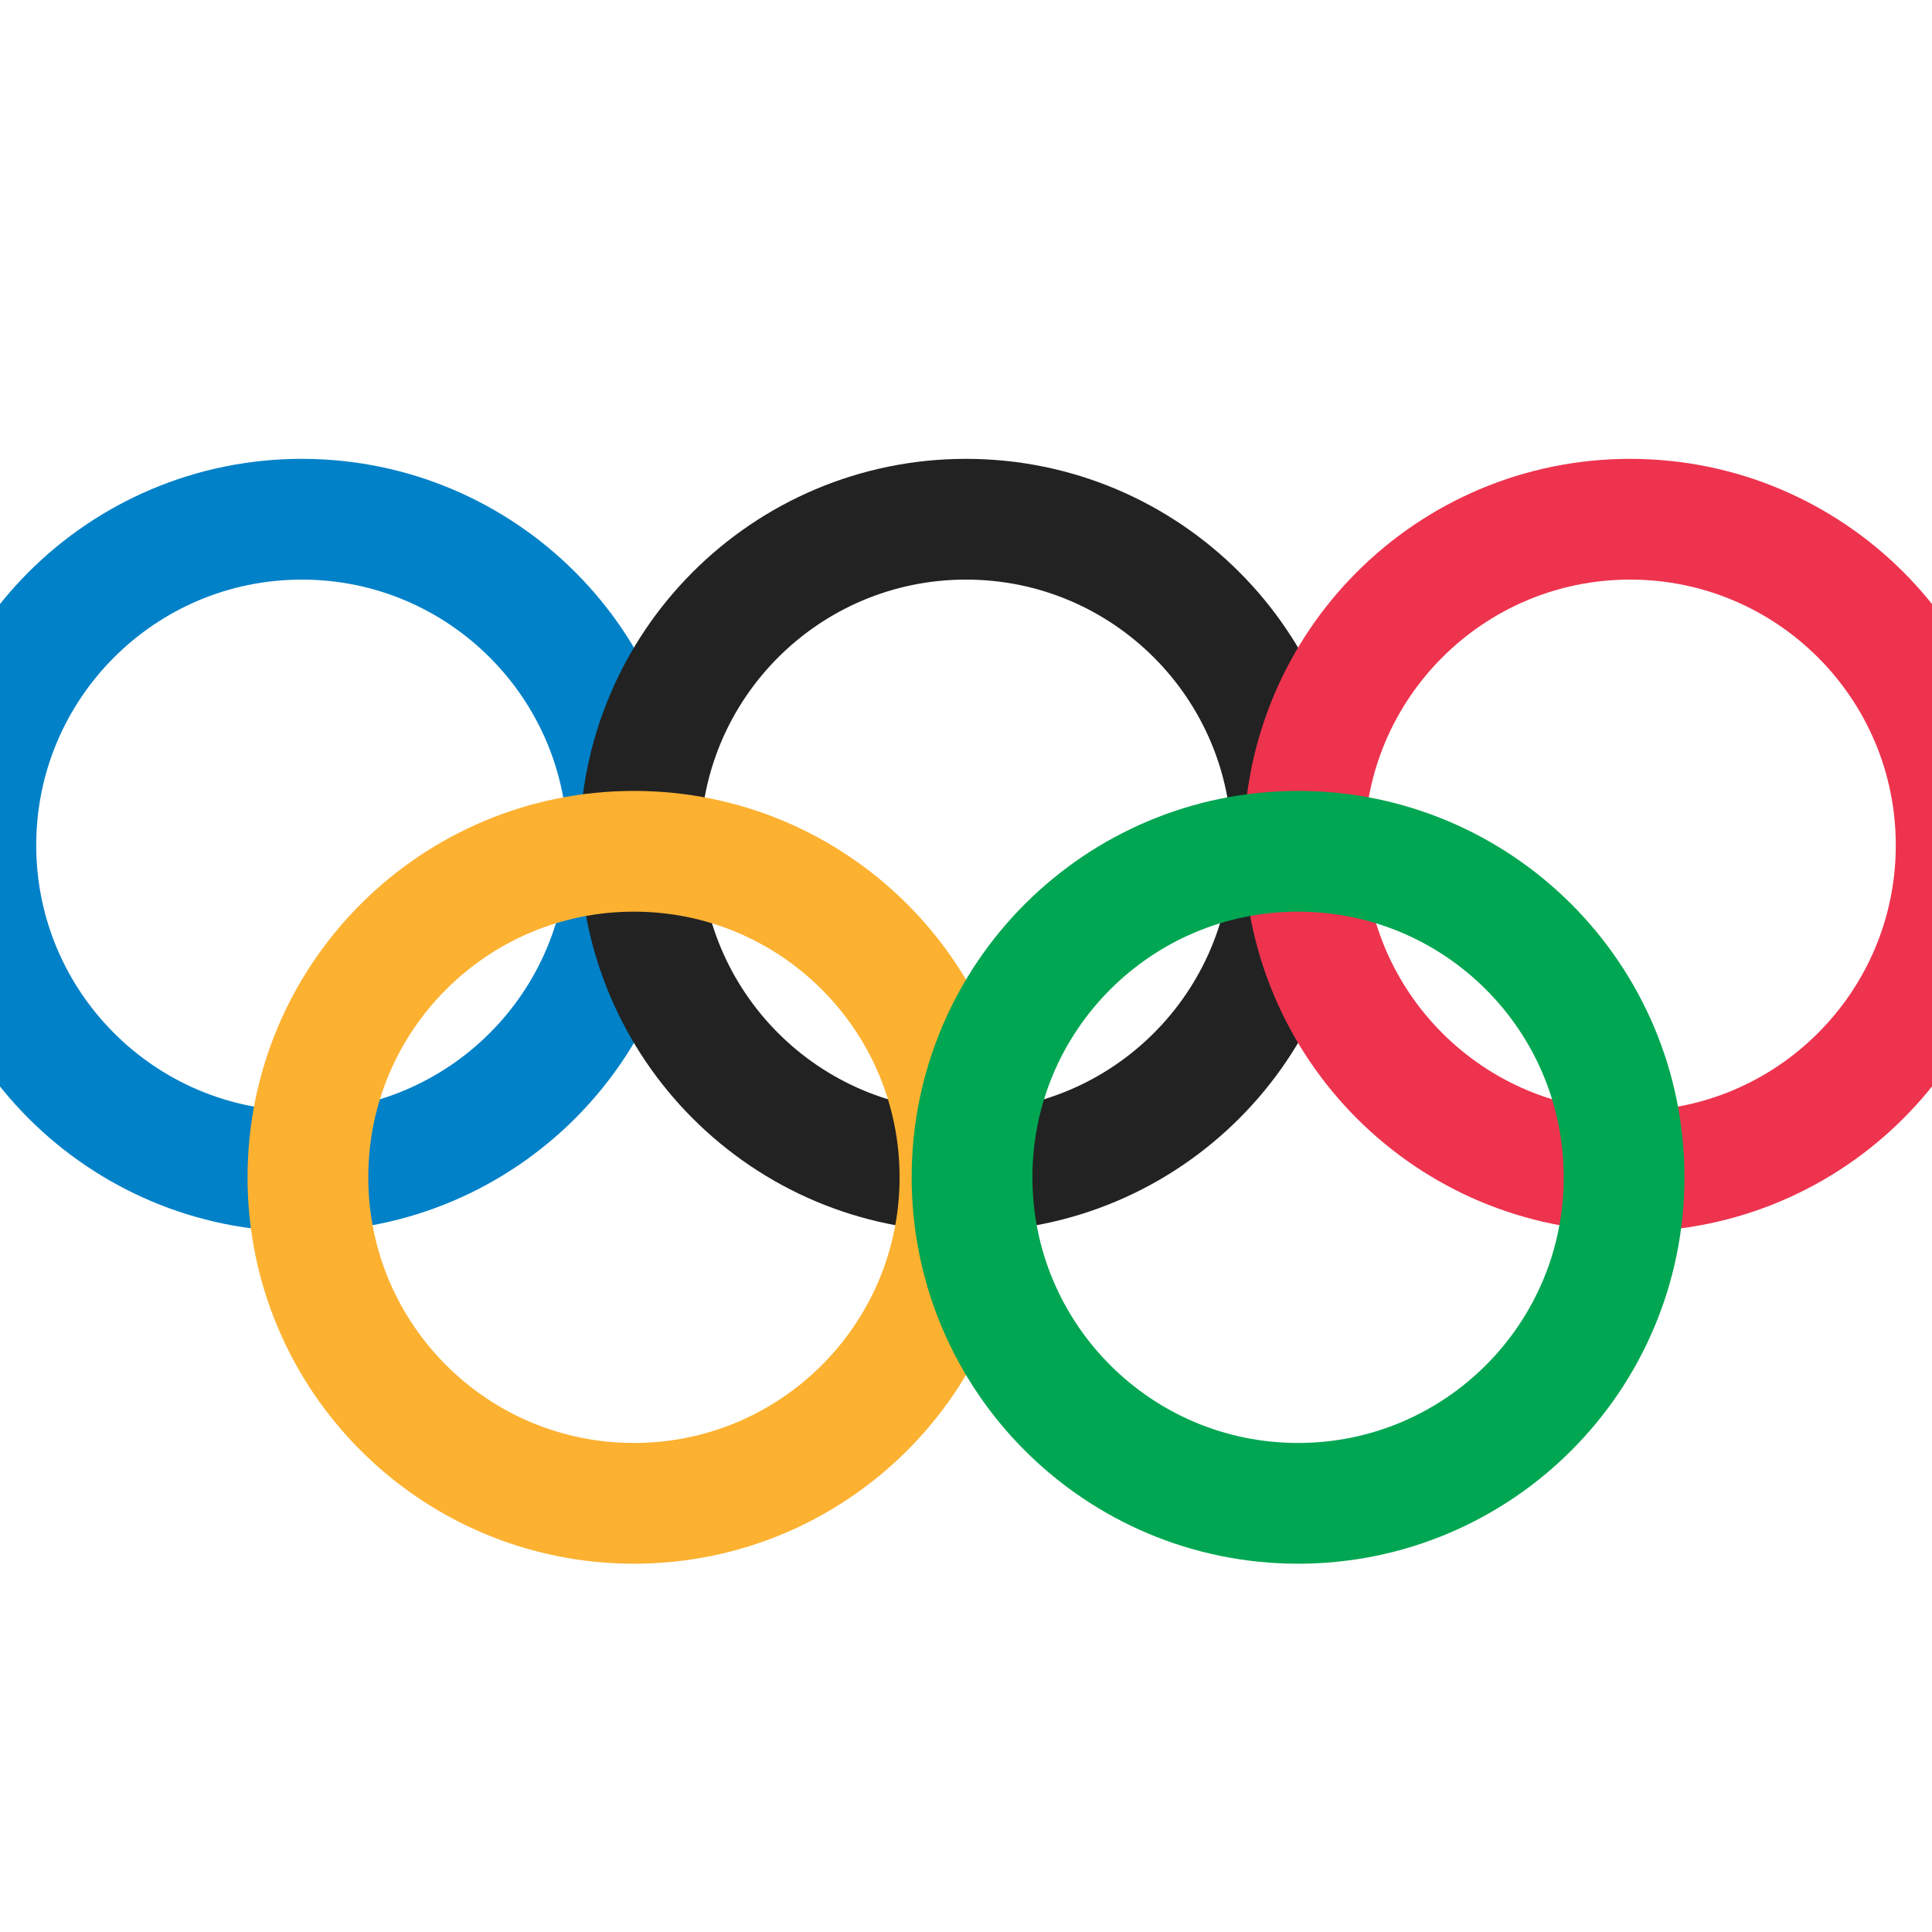
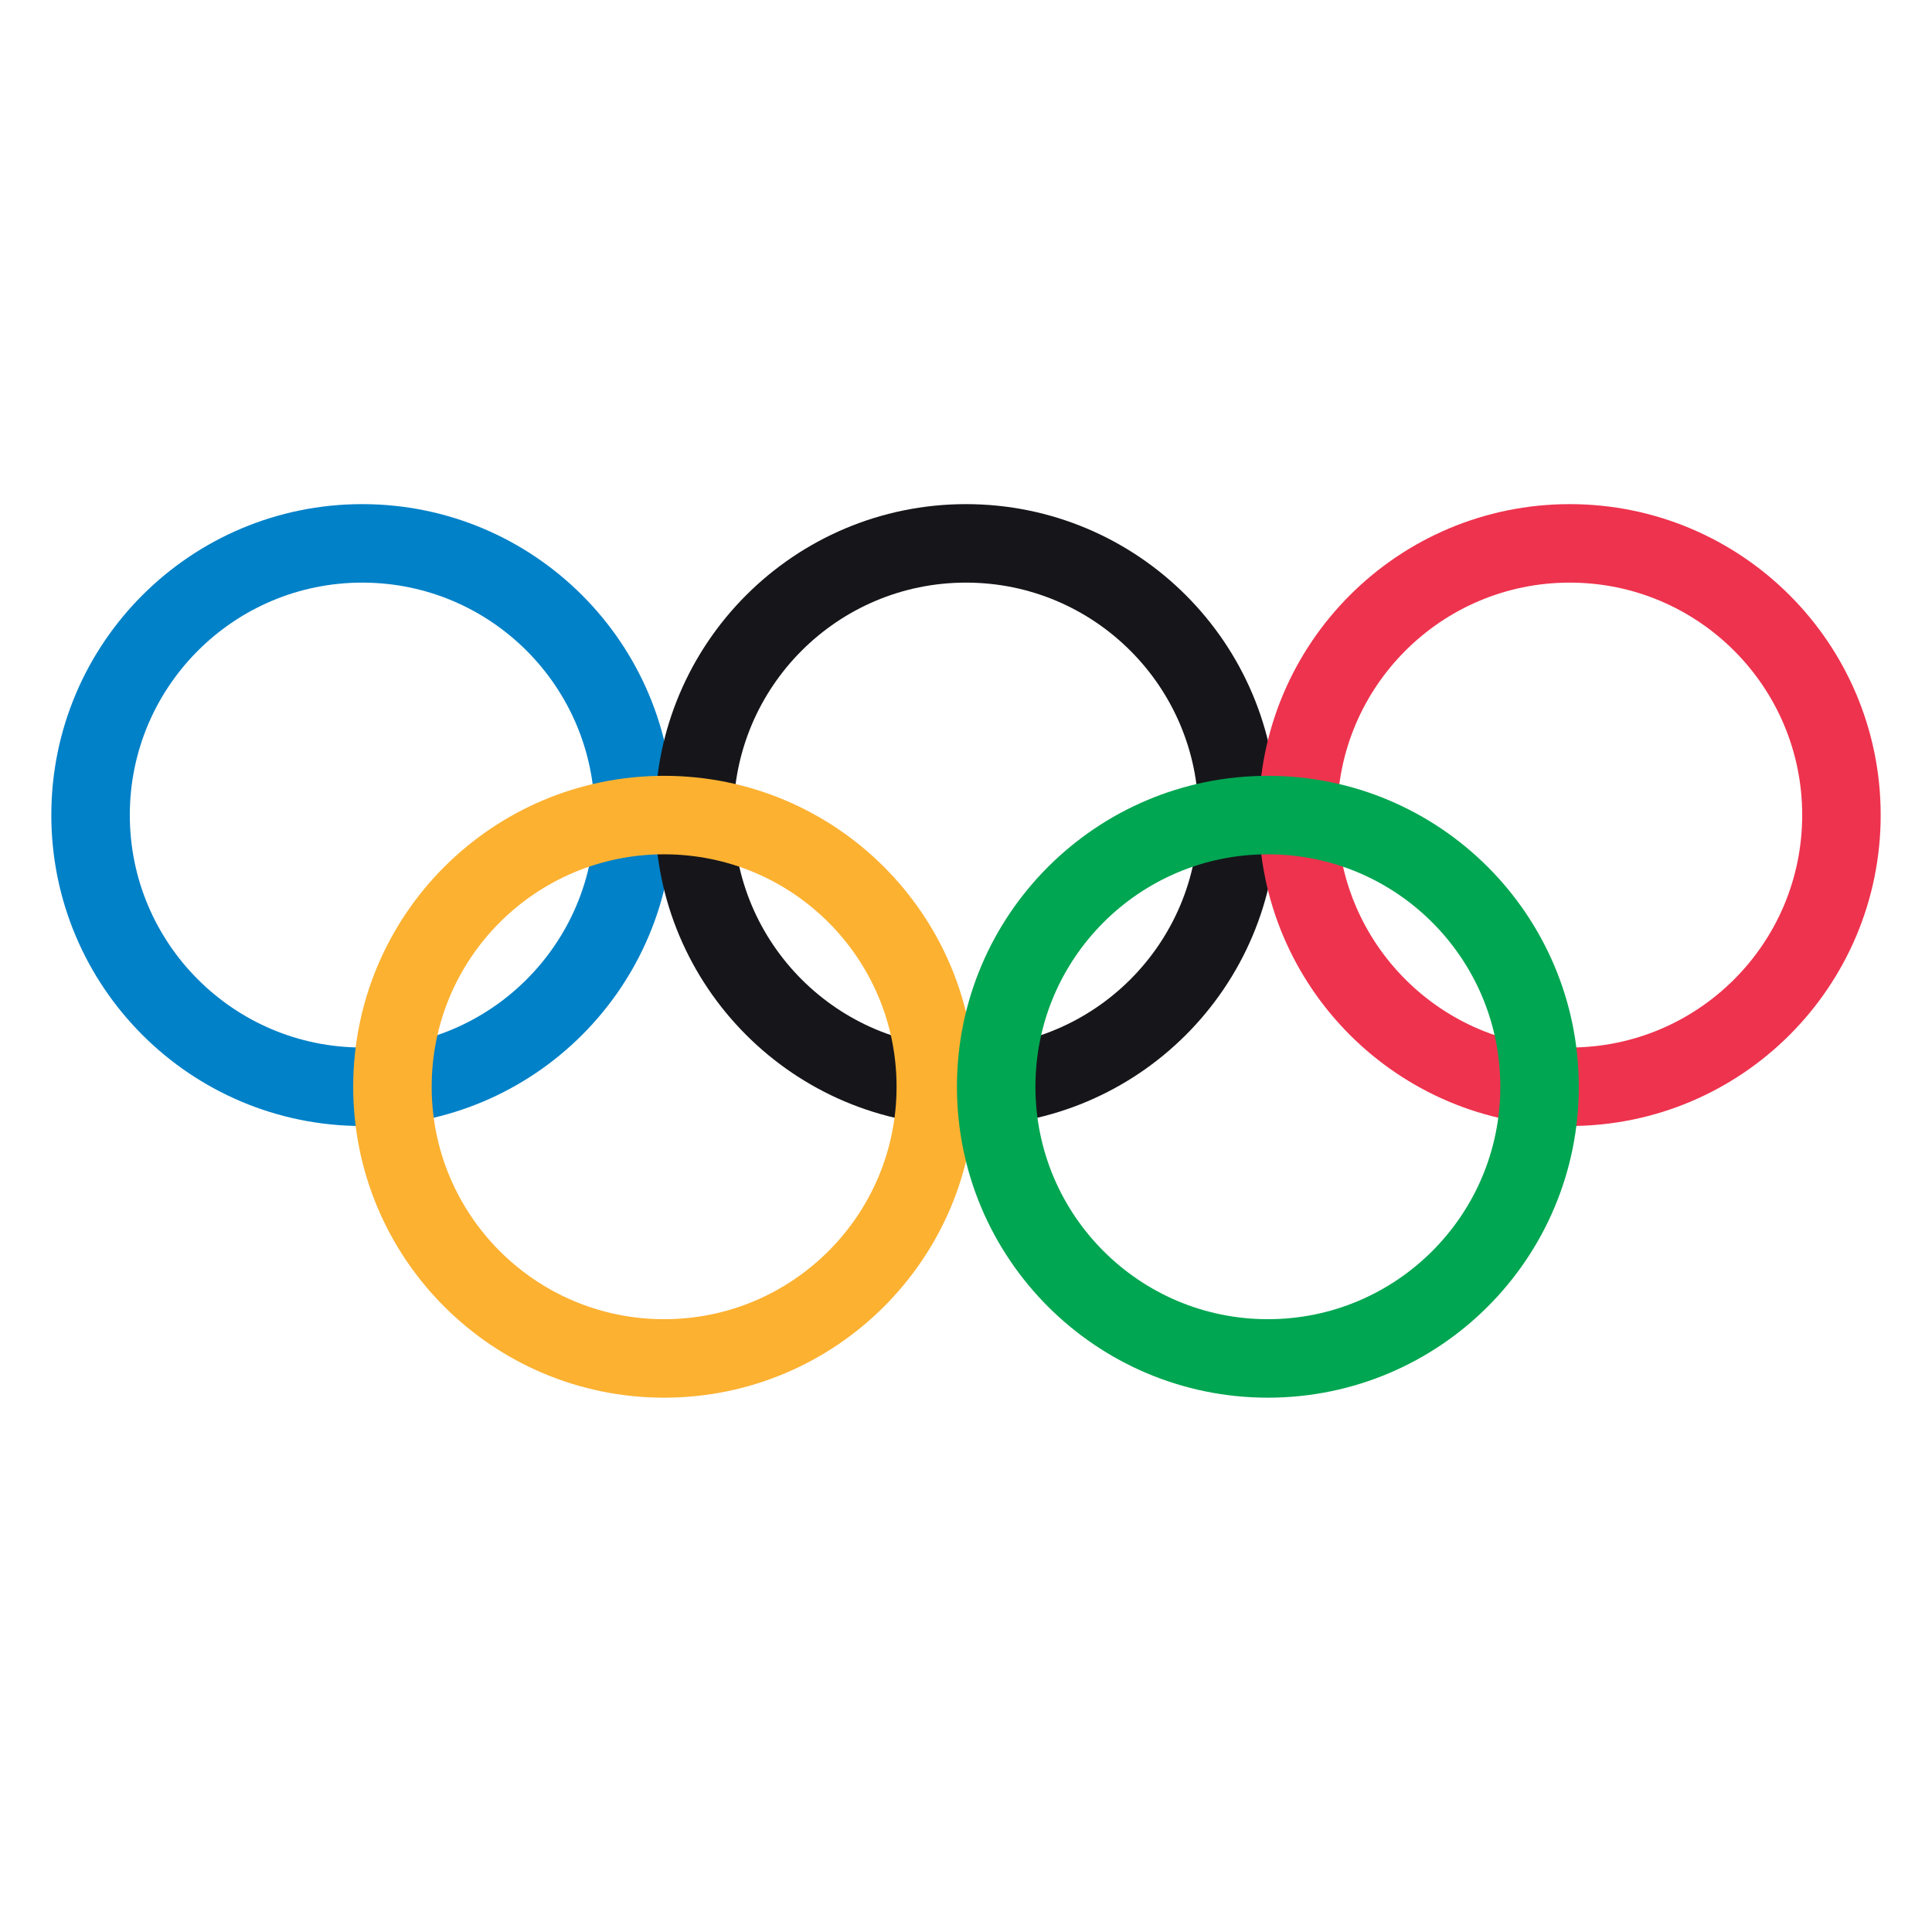
- <svg xmlns="http://www.w3.org/2000/svg" width="32" height="32" viewBox="-16 -16 32 32">
-   <g transform="scale(1)">
-     <circle cx="-11" cy="-2" r="5.4" fill="none" stroke="#0081c8" stroke-width="2" />
-     <circle cx="0" cy="-2" r="5.4" fill="none" stroke="#222" stroke-width="2" />
-     <circle cx="11" cy="-2" r="5.4" fill="none" stroke="#ee334e" stroke-width="2" />
-     <circle cx="-5.5" cy="3.5" r="5.4" fill="none" stroke="#fcb131" stroke-width="2" />
-     <circle cx="5.5" cy="3.5" r="5.4" fill="none" stroke="#00a651" stroke-width="2" />
-   </g>
+ <svg xmlns="http://www.w3.org/2000/svg" width="32" height="32" viewBox="4 6 64 34">
+   <circle cx="16" cy="18" r="9" fill="none" stroke="#0081c8" stroke-width="2.6" />
+   <circle cx="36" cy="18" r="9" fill="none" stroke="#16161a" stroke-width="2.6" />
+   <circle cx="56" cy="18" r="9" fill="none" stroke="#ee334e" stroke-width="2.6" />
+   <circle cx="26" cy="27" r="9" fill="none" stroke="#fcb131" stroke-width="2.6" />
+   <circle cx="46" cy="27" r="9" fill="none" stroke="#00a651" stroke-width="2.6" />
</svg>
